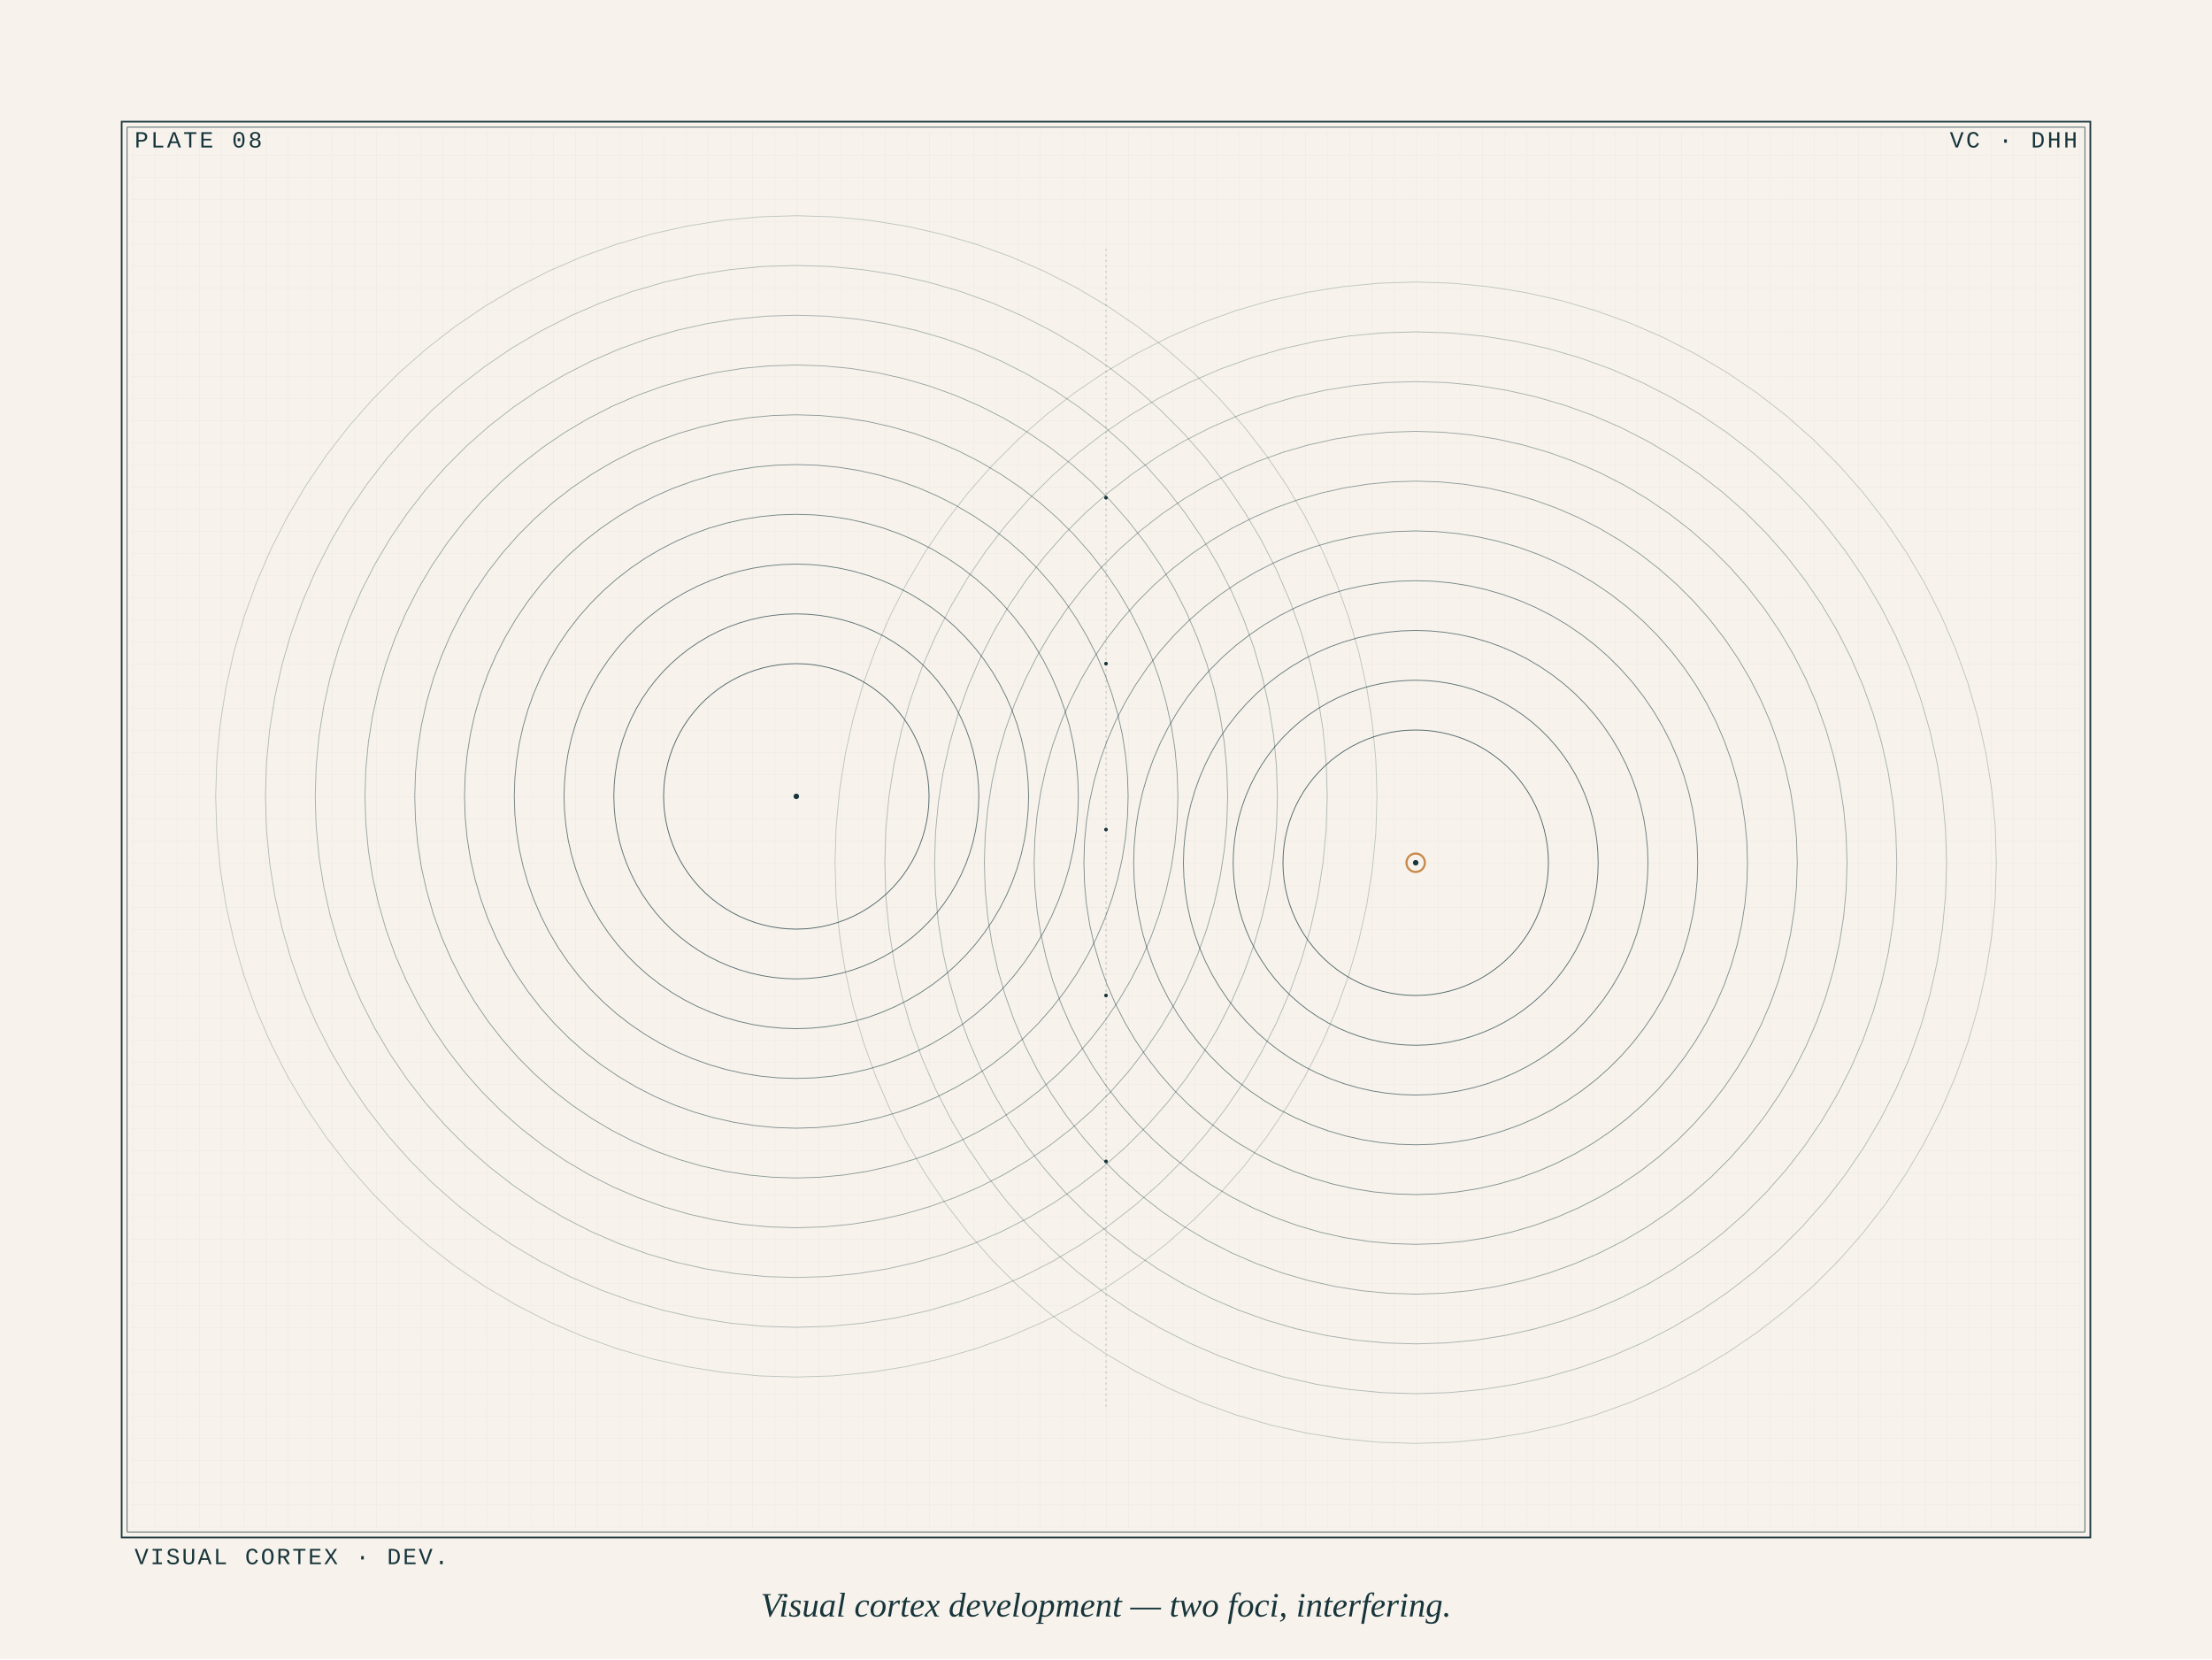
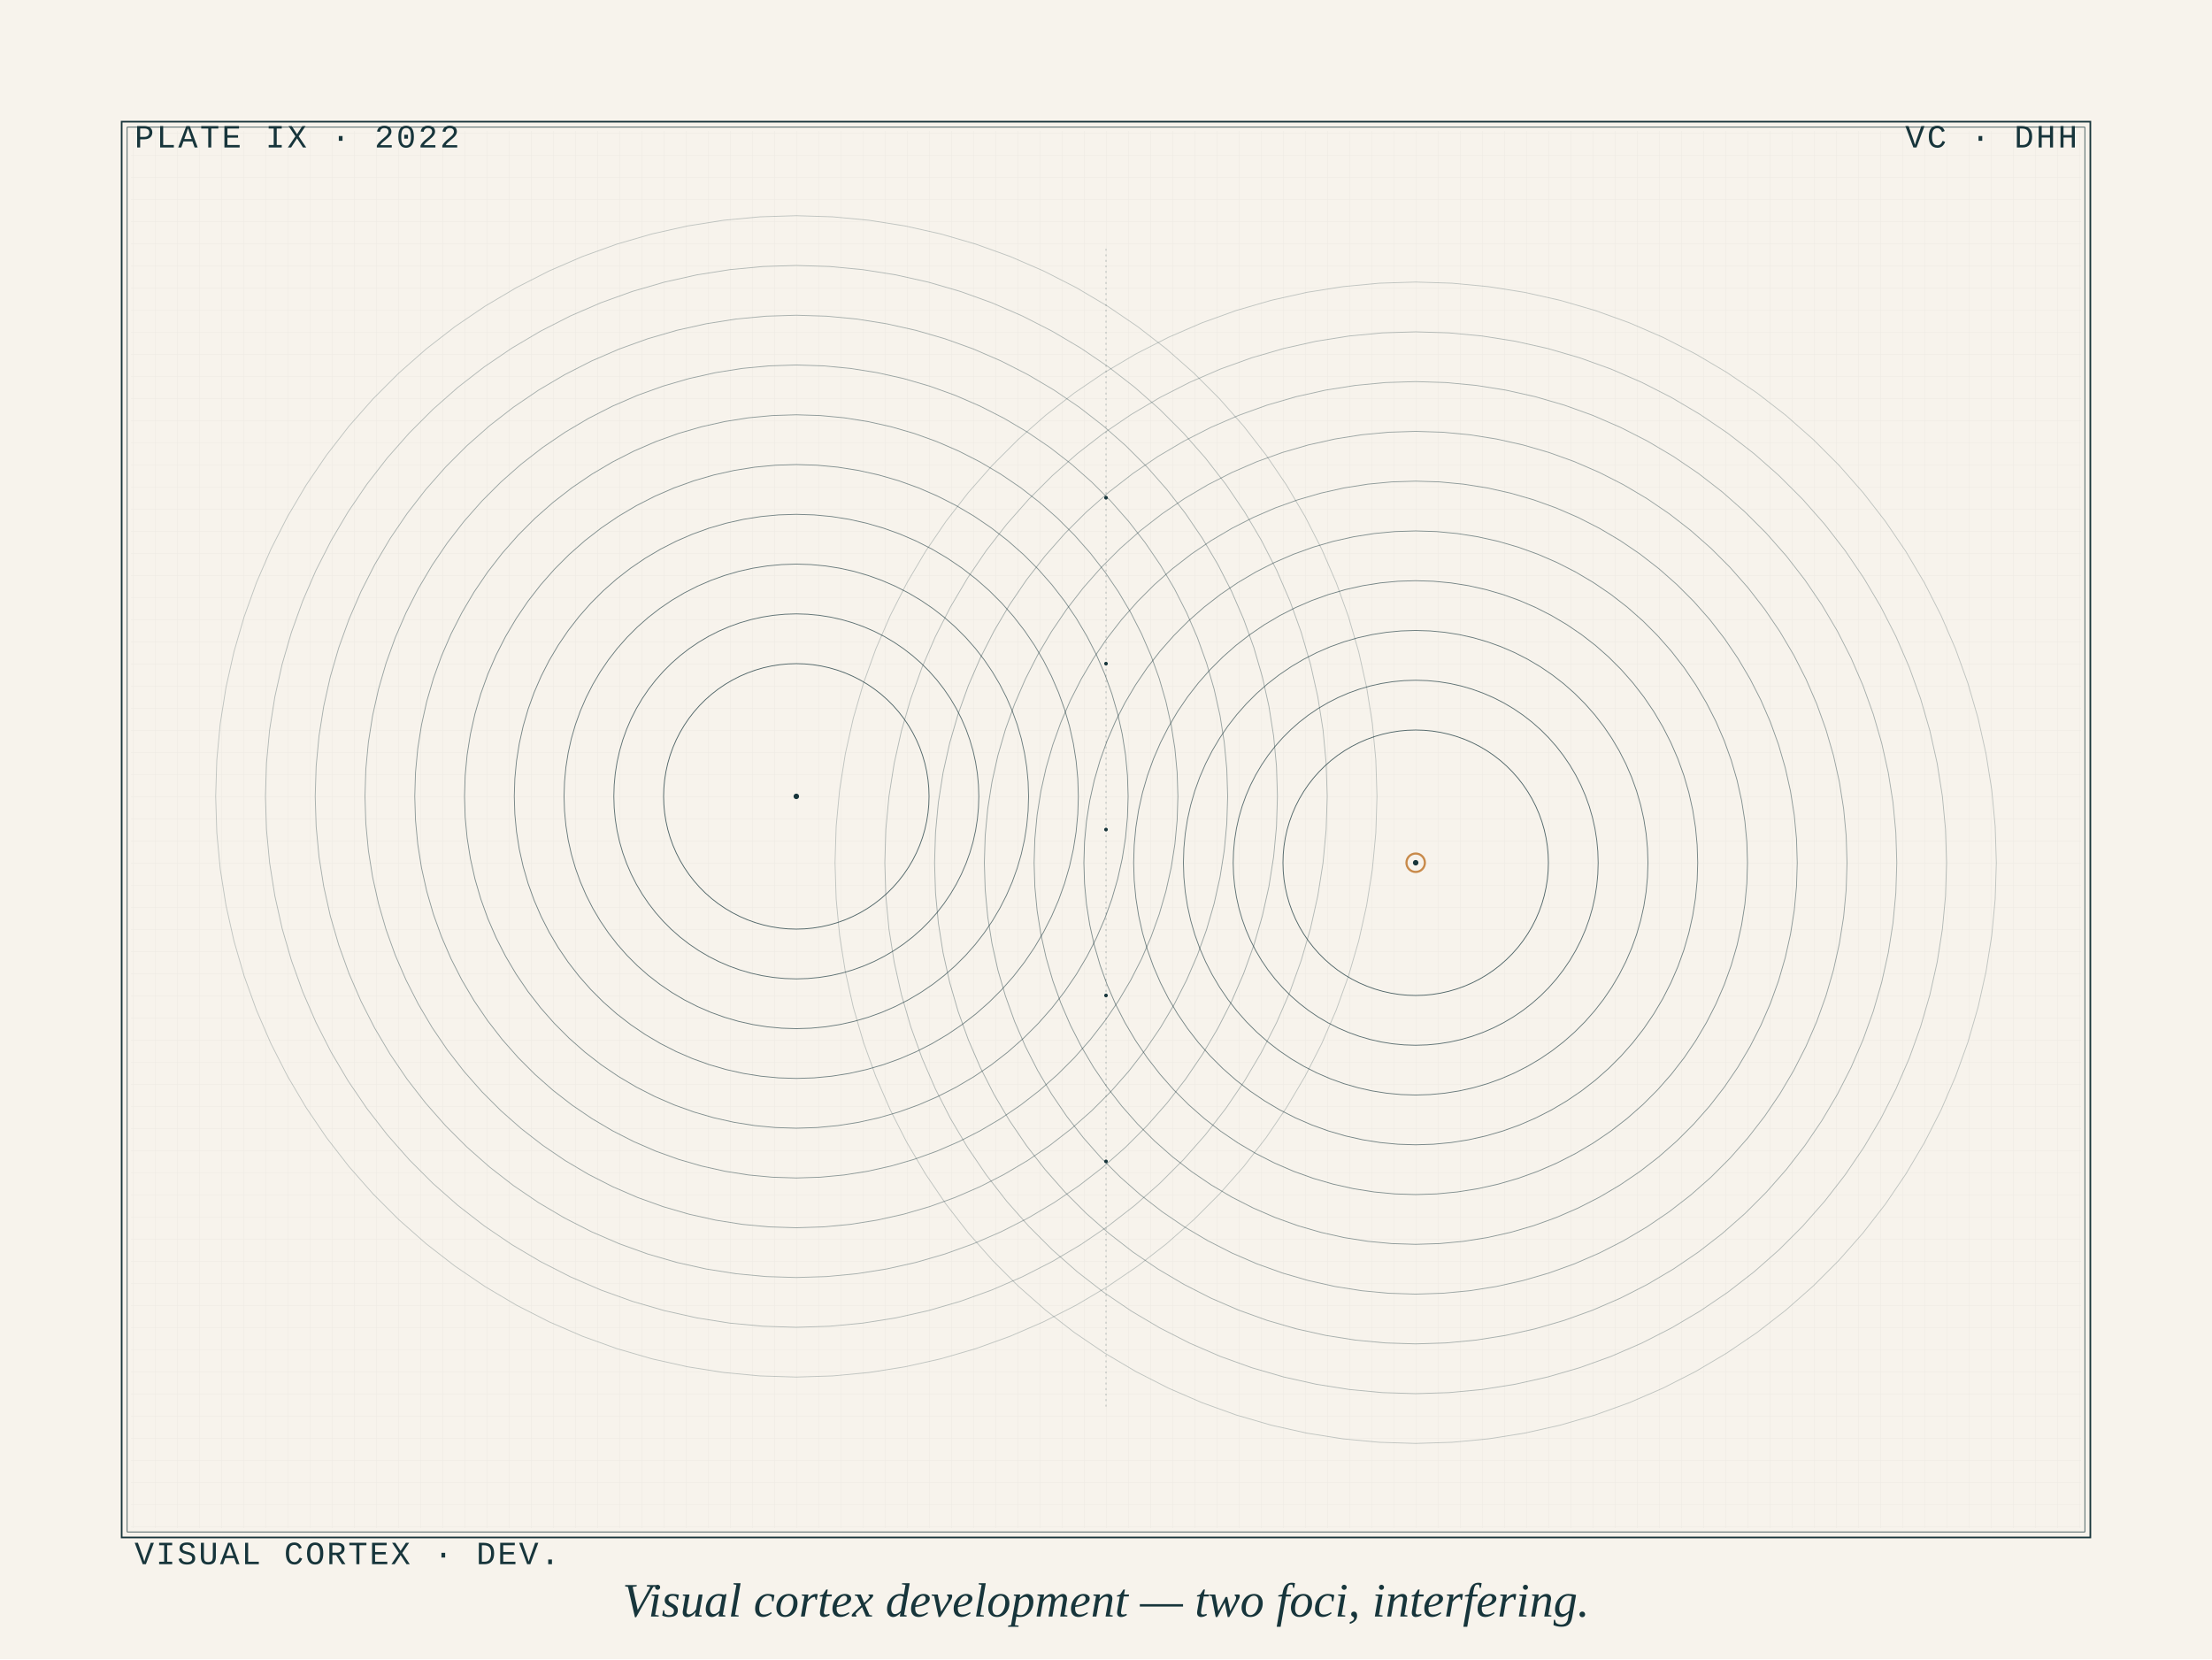
<svg xmlns="http://www.w3.org/2000/svg" viewBox="0 0 2400 1800" preserveAspectRatio="xMidYMid meet" style="background:#f7f3ec">
  <defs>
    <pattern id="ap-grid-p8" width="24" height="24" patternUnits="userSpaceOnUse">
      <path d="M24 0H0v24" fill="none" stroke="#17353b" stroke-width="0.63" opacity="0.07" />
    </pattern>
    <clipPath id="ap-clip-p8">
      <rect x="142" y="142" width="2116" height="1516" />
    </clipPath>
  </defs>
  <rect x="0" y="0" width="2400" height="1800" fill="#f7f3ec" />
  <rect x="132" y="132" width="2136" height="1536" fill="none" stroke="#17353b" stroke-width="1.8" />
  <rect x="138" y="138" width="2124" height="1524" fill="none" stroke="#17353b" stroke-width="0.72" />
  <rect x="142" y="142" width="2116" height="1516" fill="url(#ap-grid-p8)" />
  <g clip-path="url(#ap-clip-p8)">
    <polygon points="1008,864 1007.716,873.042 1006.865,882.048 1005.449,890.983 1003.476,899.811 1000.952,908.498 997.888,917.01 994.295,925.312 990.188,933.373 985.583,941.159 980.498,948.641 974.954,955.789 968.971,962.575 962.575,968.971 955.789,974.954 948.641,980.498 941.159,985.583 933.373,990.188 925.312,994.295 917.01,997.888 908.498,1000.952 899.811,1003.476 890.983,1005.449 882.048,1006.865 873.042,1007.716 864,1008 854.958,1007.716 845.952,1006.865 837.017,1005.449 828.189,1003.476 819.502,1000.952 810.99,997.888 802.688,994.295 794.627,990.188 786.841,985.583 779.359,980.498 772.211,974.954 765.425,968.971 759.029,962.575 753.046,955.789 747.502,948.641 742.417,941.159 737.812,933.373 733.705,925.312 730.112,917.01 727.048,908.498 724.524,899.811 722.551,890.983 721.135,882.048 720.284,873.042 720,864 720.284,854.958 721.135,845.952 722.551,837.017 724.524,828.189 727.048,819.502 730.112,810.99 733.705,802.688 737.812,794.627 742.417,786.841 747.502,779.359 753.046,772.211 759.029,765.425 765.425,759.029 772.211,753.046 779.359,747.502 786.841,742.417 794.627,737.812 802.688,733.705 810.99,730.112 819.502,727.048 828.189,724.524 837.017,722.551 845.952,721.135 854.958,720.284 864,720 873.042,720.284 882.048,721.135 890.983,722.551 899.811,724.524 908.498,727.048 917.01,730.112 925.312,733.705 933.373,737.812 941.159,742.417 948.641,747.502 955.789,753.046 962.575,759.029 968.971,765.425 974.954,772.211 980.498,779.359 985.583,786.841 990.188,794.627 994.295,802.688 997.888,810.99 1000.952,819.502 1003.476,828.189 1005.449,837.017 1006.865,845.952 1007.716,854.958" fill="none" stroke="#17353b" stroke-width="0.9" opacity="0.745" />
    <polygon points="1062,864 1061.609,876.433 1060.439,888.816 1058.493,901.102 1055.779,913.241 1052.309,925.185 1048.096,936.889 1043.156,948.304 1037.509,959.387 1031.177,970.094 1024.185,980.381 1016.562,990.21 1008.336,999.54 999.54,1008.336 990.21,1016.562 980.381,1024.185 970.094,1031.177 959.387,1037.509 948.304,1043.156 936.889,1048.096 925.185,1052.309 913.241,1055.779 901.102,1058.493 888.816,1060.439 876.433,1061.609 864,1062 851.567,1061.609 839.184,1060.439 826.898,1058.493 814.759,1055.779 802.815,1052.309 791.111,1048.096 779.696,1043.156 768.613,1037.509 757.906,1031.177 747.619,1024.185 737.79,1016.562 728.46,1008.336 719.664,999.54 711.438,990.21 703.815,980.381 696.823,970.094 690.491,959.387 684.844,948.304 679.904,936.889 675.691,925.185 672.221,913.241 669.507,901.102 667.561,888.816 666.391,876.433 666,864 666.391,851.567 667.561,839.184 669.507,826.898 672.221,814.759 675.691,802.815 679.904,791.111 684.844,779.696 690.491,768.613 696.823,757.906 703.815,747.619 711.438,737.79 719.664,728.46 728.46,719.664 737.79,711.438 747.619,703.815 757.906,696.823 768.613,690.491 779.696,684.844 791.111,679.904 802.815,675.691 814.759,672.221 826.898,669.507 839.184,667.561 851.567,666.391 864,666 876.433,666.391 888.816,667.561 901.102,669.507 913.241,672.221 925.185,675.691 936.889,679.904 948.304,684.844 959.387,690.491 970.094,696.823 980.381,703.815 990.21,711.438 999.54,719.664 1008.336,728.46 1016.562,737.79 1024.185,747.619 1031.177,757.906 1037.509,768.613 1043.156,779.696 1048.096,791.111 1052.309,802.815 1055.779,814.759 1058.493,826.898 1060.439,839.184 1061.609,851.567" fill="none" stroke="#17353b" stroke-width="0.9" opacity="0.69" />
    <polygon points="1116,864 1115.503,879.823 1114.013,895.584 1111.536,911.22 1108.083,926.67 1103.666,941.872 1098.304,956.767 1092.016,971.296 1084.829,985.402 1076.771,999.028 1067.872,1012.122 1058.169,1024.631 1047.7,1036.506 1036.506,1047.7 1024.631,1058.169 1012.122,1067.872 999.028,1076.771 985.402,1084.829 971.296,1092.016 956.767,1098.304 941.872,1103.666 926.67,1108.083 911.22,1111.536 895.584,1114.013 879.823,1115.503 864,1116 848.177,1115.503 832.416,1114.013 816.78,1111.536 801.33,1108.083 786.128,1103.666 771.233,1098.304 756.704,1092.016 742.598,1084.829 728.972,1076.771 715.878,1067.872 703.369,1058.169 691.494,1047.7 680.3,1036.506 669.831,1024.631 660.128,1012.122 651.229,999.028 643.171,985.402 635.984,971.296 629.696,956.767 624.334,941.872 619.917,926.67 616.464,911.22 613.987,895.584 612.497,879.823 612,864 612.497,848.177 613.987,832.416 616.464,816.78 619.917,801.33 624.334,786.128 629.696,771.233 635.984,756.704 643.171,742.598 651.229,728.972 660.128,715.878 669.831,703.369 680.3,691.494 691.494,680.3 703.369,669.831 715.878,660.128 728.972,651.229 742.598,643.171 756.704,635.984 771.233,629.696 786.128,624.334 801.33,619.917 816.78,616.464 832.416,613.987 848.177,612.497 864,612 879.823,612.497 895.584,613.987 911.22,616.464 926.67,619.917 941.872,624.334 956.767,629.696 971.296,635.984 985.402,643.171 999.028,651.229 1012.122,660.128 1024.631,669.831 1036.506,680.3 1047.7,691.494 1058.169,703.369 1067.872,715.878 1076.771,728.972 1084.829,742.598 1092.016,756.704 1098.304,771.233 1103.666,786.128 1108.083,801.33 1111.536,816.78 1114.013,832.416 1115.503,848.177" fill="none" stroke="#17353b" stroke-width="0.9" opacity="0.635" />
    <polygon points="1170,864 1169.396,883.214 1167.587,902.352 1164.58,921.339 1160.386,940.099 1155.023,958.559 1148.512,976.646 1140.877,994.288 1132.15,1011.417 1122.364,1027.963 1111.559,1043.862 1099.777,1059.052 1087.064,1073.471 1073.471,1087.064 1059.052,1099.777 1043.862,1111.559 1027.963,1122.364 1011.417,1132.15 994.288,1140.877 976.646,1148.512 958.559,1155.023 940.099,1160.386 921.339,1164.58 902.352,1167.587 883.214,1169.396 864,1170 844.786,1169.396 825.648,1167.587 806.661,1164.58 787.901,1160.386 769.441,1155.023 751.354,1148.512 733.712,1140.877 716.583,1132.15 700.037,1122.364 684.138,1111.559 668.948,1099.777 654.529,1087.064 640.936,1073.471 628.223,1059.052 616.441,1043.862 605.636,1027.963 595.85,1011.417 587.123,994.288 579.488,976.646 572.977,958.559 567.614,940.099 563.42,921.339 560.413,902.352 558.604,883.214 558,864 558.604,844.786 560.413,825.648 563.42,806.661 567.614,787.901 572.977,769.441 579.488,751.354 587.123,733.712 595.85,716.583 605.636,700.037 616.441,684.138 628.223,668.948 640.936,654.529 654.529,640.936 668.948,628.223 684.138,616.441 700.037,605.636 716.583,595.85 733.712,587.123 751.354,579.488 769.441,572.977 787.901,567.614 806.661,563.42 825.648,560.413 844.786,558.604 864,558 883.214,558.604 902.352,560.413 921.339,563.42 940.099,567.614 958.559,572.977 976.646,579.488 994.288,587.123 1011.417,595.85 1027.963,605.636 1043.862,616.441 1059.052,628.223 1073.471,640.936 1087.064,654.529 1099.777,668.948 1111.559,684.138 1122.364,700.037 1132.15,716.583 1140.877,733.712 1148.512,751.354 1155.023,769.441 1160.386,787.901 1164.58,806.661 1167.587,825.648 1169.396,844.786" fill="none" stroke="#17353b" stroke-width="0.9" opacity="0.58" />
    <polygon points="1224,864 1223.29,886.605 1221.161,909.12 1217.623,931.457 1212.69,953.528 1206.38,975.246 1198.72,996.525 1189.738,1017.281 1179.47,1037.431 1167.958,1056.898 1155.246,1075.603 1141.385,1093.473 1126.429,1110.437 1110.437,1126.429 1093.473,1141.385 1075.603,1155.246 1056.898,1167.958 1037.431,1179.47 1017.281,1189.738 996.525,1198.72 975.246,1206.38 953.528,1212.69 931.457,1217.623 909.12,1221.161 886.605,1223.29 864,1224 841.395,1223.29 818.88,1221.161 796.543,1217.623 774.472,1212.69 752.754,1206.38 731.475,1198.72 710.719,1189.738 690.569,1179.47 671.102,1167.958 652.397,1155.246 634.527,1141.385 617.563,1126.429 601.571,1110.437 586.615,1093.473 572.754,1075.603 560.042,1056.898 548.53,1037.431 538.262,1017.281 529.28,996.525 521.62,975.246 515.31,953.528 510.377,931.457 506.839,909.12 504.71,886.605 504,864 504.71,841.395 506.839,818.88 510.377,796.543 515.31,774.472 521.62,752.754 529.28,731.475 538.262,710.719 548.53,690.569 560.042,671.102 572.754,652.397 586.615,634.527 601.571,617.563 617.563,601.571 634.527,586.615 652.397,572.754 671.102,560.042 690.569,548.53 710.719,538.262 731.475,529.28 752.754,521.62 774.472,515.31 796.543,510.377 818.88,506.839 841.395,504.71 864,504 886.605,504.71 909.12,506.839 931.457,510.377 953.528,515.31 975.246,521.62 996.525,529.28 1017.281,538.262 1037.431,548.53 1056.898,560.042 1075.603,572.754 1093.473,586.615 1110.437,601.571 1126.429,617.563 1141.385,634.527 1155.246,652.397 1167.958,671.102 1179.47,690.569 1189.738,710.719 1198.72,731.475 1206.38,752.754 1212.69,774.472 1217.623,796.543 1221.161,818.88 1223.29,841.395" fill="none" stroke="#17353b" stroke-width="0.9" opacity="0.525" />
    <polygon points="1278,864 1277.183,889.995 1274.735,915.888 1270.667,941.576 1264.993,966.958 1257.737,991.933 1248.927,1016.404 1238.598,1040.273 1226.791,1063.446 1213.552,1085.832 1198.933,1107.343 1182.992,1127.894 1165.793,1147.403 1147.403,1165.793 1127.894,1182.992 1107.343,1198.933 1085.832,1213.552 1063.446,1226.791 1040.273,1238.598 1016.404,1248.927 991.933,1257.737 966.958,1264.993 941.576,1270.667 915.888,1274.735 889.995,1277.183 864,1278 838.005,1277.183 812.112,1274.735 786.424,1270.667 761.042,1264.993 736.067,1257.737 711.596,1248.927 687.727,1238.598 664.554,1226.791 642.168,1213.552 620.657,1198.933 600.106,1182.992 580.597,1165.793 562.207,1147.403 545.008,1127.894 529.067,1107.343 514.448,1085.832 501.209,1063.446 489.402,1040.273 479.073,1016.404 470.263,991.933 463.007,966.958 457.333,941.576 453.265,915.888 450.817,889.995 450,864 450.817,838.005 453.265,812.112 457.333,786.424 463.007,761.042 470.263,736.067 479.073,711.596 489.402,687.727 501.209,664.554 514.448,642.168 529.067,620.657 545.008,600.106 562.207,580.597 580.597,562.207 600.106,545.008 620.657,529.067 642.168,514.448 664.554,501.209 687.727,489.402 711.596,479.073 736.067,470.263 761.042,463.007 786.424,457.333 812.112,453.265 838.005,450.817 864,450 889.995,450.817 915.888,453.265 941.576,457.333 966.958,463.007 991.933,470.263 1016.404,479.073 1040.273,489.402 1063.446,501.209 1085.832,514.448 1107.343,529.067 1127.894,545.008 1147.403,562.207 1165.793,580.597 1182.992,600.106 1198.933,620.657 1213.552,642.168 1226.791,664.554 1238.598,687.727 1248.927,711.596 1257.737,736.067 1264.993,761.042 1270.667,786.424 1274.735,812.112 1277.183,838.005" fill="none" stroke="#17353b" stroke-width="0.9" opacity="0.47" />
    <polygon points="1332,864 1331.077,893.386 1328.31,922.656 1323.71,951.694 1317.297,980.387 1309.094,1008.62 1299.135,1036.282 1287.459,1063.265 1274.112,1089.461 1259.145,1114.767 1242.62,1139.083 1224.6,1162.314 1205.157,1184.368 1184.368,1205.157 1162.314,1224.6 1139.083,1242.62 1114.767,1259.145 1089.461,1274.112 1063.265,1287.459 1036.282,1299.135 1008.62,1309.094 980.387,1317.297 951.694,1323.71 922.656,1328.31 893.386,1331.077 864,1332 834.614,1331.077 805.344,1328.31 776.306,1323.71 747.613,1317.297 719.38,1309.094 691.718,1299.135 664.735,1287.459 638.539,1274.112 613.233,1259.145 588.917,1242.62 565.686,1224.6 543.632,1205.157 522.843,1184.368 503.4,1162.314 485.38,1139.083 468.855,1114.767 453.888,1089.461 440.541,1063.265 428.865,1036.282 418.906,1008.62 410.703,980.387 404.29,951.694 399.69,922.656 396.923,893.386 396,864 396.923,834.614 399.69,805.344 404.29,776.306 410.703,747.613 418.906,719.38 428.865,691.718 440.541,664.735 453.888,638.539 468.855,613.233 485.38,588.917 503.4,565.686 522.843,543.632 543.632,522.843 565.686,503.4 588.917,485.38 613.233,468.855 638.539,453.888 664.735,440.541 691.718,428.865 719.38,418.906 747.613,410.703 776.306,404.29 805.344,399.69 834.614,396.923 864,396 893.386,396.923 922.656,399.69 951.694,404.29 980.387,410.703 1008.62,418.906 1036.282,428.865 1063.265,440.541 1089.461,453.888 1114.767,468.855 1139.083,485.38 1162.314,503.4 1184.368,522.843 1205.157,543.632 1224.6,565.686 1242.62,588.917 1259.145,613.233 1274.112,638.539 1287.459,664.735 1299.135,691.718 1309.094,719.38 1317.297,747.613 1323.71,776.306 1328.31,805.344 1331.077,834.614" fill="none" stroke="#17353b" stroke-width="0.9" opacity="0.415" />
    <polygon points="1386,864 1384.97,896.777 1381.884,929.424 1376.754,961.813 1369.6,993.816 1360.452,1025.307 1349.343,1056.161 1336.32,1086.257 1321.432,1115.475 1304.739,1143.702 1286.307,1170.824 1266.208,1196.735 1244.522,1221.334 1221.334,1244.522 1196.735,1266.208 1170.824,1286.307 1143.702,1304.739 1115.475,1321.432 1086.257,1336.32 1056.161,1349.343 1025.307,1360.452 993.816,1369.6 961.813,1376.754 929.424,1381.884 896.777,1384.97 864,1386 831.223,1384.97 798.576,1381.884 766.187,1376.754 734.184,1369.6 702.693,1360.452 671.839,1349.343 641.743,1336.32 612.525,1321.432 584.298,1304.739 557.176,1286.307 531.265,1266.208 506.666,1244.522 483.478,1221.334 461.792,1196.735 441.693,1170.824 423.261,1143.702 406.568,1115.475 391.68,1086.257 378.657,1056.161 367.548,1025.307 358.4,993.816 351.246,961.813 346.116,929.424 343.03,896.777 342,864 343.03,831.223 346.116,798.576 351.246,766.187 358.4,734.184 367.548,702.693 378.657,671.839 391.68,641.743 406.568,612.525 423.261,584.298 441.693,557.176 461.792,531.265 483.478,506.666 506.666,483.478 531.265,461.792 557.176,441.693 584.298,423.261 612.525,406.568 641.743,391.68 671.839,378.657 702.693,367.548 734.184,358.4 766.187,351.246 798.576,346.116 831.223,343.03 864,342 896.777,343.03 929.424,346.116 961.813,351.246 993.816,358.4 1025.307,367.548 1056.161,378.657 1086.257,391.68 1115.475,406.568 1143.702,423.261 1170.824,441.693 1196.735,461.792 1221.334,483.478 1244.522,506.666 1266.208,531.265 1286.307,557.176 1304.739,584.298 1321.432,612.525 1336.32,641.743 1349.343,671.839 1360.452,702.693 1369.6,734.184 1376.754,766.187 1381.884,798.576 1384.97,831.223" fill="none" stroke="#17353b" stroke-width="0.9" opacity="0.36" />
    <polygon points="1440,864 1438.863,900.167 1435.458,936.192 1429.797,971.932 1421.904,1007.245 1411.809,1041.994 1399.551,1076.04 1385.18,1109.249 1368.753,1141.49 1350.333,1172.636 1329.994,1202.564 1307.816,1231.156 1283.886,1258.299 1258.299,1283.886 1231.156,1307.816 1202.564,1329.994 1172.636,1350.333 1141.49,1368.753 1109.249,1385.18 1076.04,1399.551 1041.994,1411.809 1007.245,1421.904 971.932,1429.797 936.192,1435.458 900.167,1438.863 864,1440 827.833,1438.863 791.808,1435.458 756.068,1429.797 720.755,1421.904 686.006,1411.809 651.96,1399.551 618.751,1385.18 586.51,1368.753 555.364,1350.333 525.436,1329.994 496.844,1307.816 469.701,1283.886 444.114,1258.299 420.184,1231.156 398.006,1202.564 377.667,1172.636 359.247,1141.49 342.82,1109.249 328.449,1076.04 316.191,1041.994 306.096,1007.245 298.203,971.932 292.542,936.192 289.137,900.167 288,864 289.137,827.833 292.542,791.808 298.203,756.068 306.096,720.755 316.191,686.006 328.449,651.96 342.82,618.751 359.247,586.51 377.667,555.364 398.006,525.436 420.184,496.844 444.114,469.701 469.701,444.114 496.844,420.184 525.436,398.006 555.364,377.667 586.51,359.247 618.751,342.82 651.96,328.449 686.006,316.191 720.755,306.096 756.068,298.203 791.808,292.542 827.833,289.137 864,288 900.167,289.137 936.192,292.542 971.932,298.203 1007.245,306.096 1041.994,316.191 1076.04,328.449 1109.249,342.82 1141.49,359.247 1172.636,377.667 1202.564,398.006 1231.156,420.184 1258.299,444.114 1283.886,469.701 1307.816,496.844 1329.994,525.436 1350.333,555.364 1368.753,586.51 1385.18,618.751 1399.551,651.96 1411.809,686.006 1421.904,720.755 1429.797,756.068 1435.458,791.808 1438.863,827.833" fill="none" stroke="#17353b" stroke-width="0.9" opacity="0.305" />
    <polygon points="1494,864 1492.757,903.558 1489.032,942.96 1482.841,982.05 1474.207,1020.675 1463.166,1058.681 1449.759,1095.918 1434.041,1132.241 1416.073,1167.505 1395.927,1201.571 1373.681,1234.305 1349.423,1265.577 1323.25,1295.265 1295.265,1323.25 1265.577,1349.423 1234.305,1373.681 1201.571,1395.927 1167.505,1416.073 1132.241,1434.041 1095.918,1449.759 1058.681,1463.166 1020.675,1474.207 982.05,1482.841 942.96,1489.032 903.558,1492.757 864,1494 824.442,1492.757 785.04,1489.032 745.95,1482.841 707.325,1474.207 669.319,1463.166 632.082,1449.759 595.759,1434.041 560.495,1416.073 526.429,1395.927 493.695,1373.681 462.423,1349.423 432.735,1323.25 404.75,1295.265 378.577,1265.577 354.319,1234.305 332.073,1201.571 311.927,1167.505 293.959,1132.241 278.241,1095.918 264.834,1058.681 253.793,1020.675 245.159,982.05 238.968,942.96 235.243,903.558 234,864 235.243,824.442 238.968,785.04 245.159,745.95 253.793,707.325 264.834,669.319 278.241,632.082 293.959,595.759 311.927,560.495 332.073,526.429 354.319,493.695 378.577,462.423 404.75,432.735 432.735,404.75 462.423,378.577 493.695,354.319 526.429,332.073 560.495,311.927 595.759,293.959 632.082,278.241 669.319,264.834 707.325,253.793 745.95,245.159 785.04,238.968 824.442,235.243 864,234 903.558,235.243 942.96,238.968 982.05,245.159 1020.675,253.793 1058.681,264.834 1095.918,278.241 1132.241,293.959 1167.505,311.927 1201.571,332.073 1234.305,354.319 1265.577,378.577 1295.265,404.75 1323.25,432.735 1349.423,462.423 1373.681,493.695 1395.927,526.429 1416.073,560.495 1434.041,595.759 1449.759,632.082 1463.166,669.319 1474.207,707.325 1482.841,745.95 1489.032,785.04 1492.757,824.442" fill="none" stroke="#17353b" stroke-width="0.9" opacity="0.25" />
    <polygon points="1680,936 1679.716,945.042 1678.865,954.048 1677.449,962.983 1675.476,971.811 1672.952,980.498 1669.888,989.01 1666.295,997.312 1662.188,1005.373 1657.583,1013.159 1652.498,1020.641 1646.954,1027.789 1640.971,1034.575 1634.575,1040.971 1627.789,1046.954 1620.641,1052.498 1613.159,1057.583 1605.373,1062.188 1597.312,1066.295 1589.01,1069.888 1580.498,1072.952 1571.811,1075.476 1562.983,1077.449 1554.048,1078.865 1545.042,1079.716 1536,1080 1526.958,1079.716 1517.952,1078.865 1509.017,1077.449 1500.189,1075.476 1491.502,1072.952 1482.99,1069.888 1474.688,1066.295 1466.627,1062.188 1458.841,1057.583 1451.359,1052.498 1444.211,1046.954 1437.425,1040.971 1431.029,1034.575 1425.046,1027.789 1419.502,1020.641 1414.417,1013.159 1409.812,1005.373 1405.705,997.312 1402.112,989.01 1399.048,980.498 1396.524,971.811 1394.551,962.983 1393.135,954.048 1392.284,945.042 1392,936 1392.284,926.958 1393.135,917.952 1394.551,909.017 1396.524,900.189 1399.048,891.502 1402.112,882.99 1405.705,874.688 1409.812,866.627 1414.417,858.841 1419.502,851.359 1425.046,844.211 1431.029,837.425 1437.425,831.029 1444.211,825.046 1451.359,819.502 1458.841,814.417 1466.627,809.812 1474.688,805.705 1482.99,802.112 1491.502,799.048 1500.189,796.524 1509.017,794.551 1517.952,793.135 1526.958,792.284 1536,792 1545.042,792.284 1554.048,793.135 1562.983,794.551 1571.811,796.524 1580.498,799.048 1589.01,802.112 1597.312,805.705 1605.373,809.812 1613.159,814.417 1620.641,819.502 1627.789,825.046 1634.575,831.029 1640.971,837.425 1646.954,844.211 1652.498,851.359 1657.583,858.841 1662.188,866.627 1666.295,874.688 1669.888,882.99 1672.952,891.502 1675.476,900.189 1677.449,909.017 1678.865,917.952 1679.716,926.958" fill="none" stroke="#17353b" stroke-width="0.9" opacity="0.745" />
    <polygon points="1734,936 1733.609,948.433 1732.439,960.816 1730.493,973.102 1727.779,985.241 1724.309,997.185 1720.096,1008.889 1715.156,1020.304 1709.509,1031.387 1703.177,1042.094 1696.185,1052.381 1688.562,1062.21 1680.336,1071.54 1671.54,1080.336 1662.21,1088.562 1652.381,1096.185 1642.094,1103.177 1631.387,1109.509 1620.304,1115.156 1608.889,1120.096 1597.185,1124.309 1585.241,1127.779 1573.102,1130.493 1560.816,1132.439 1548.433,1133.609 1536,1134 1523.567,1133.609 1511.184,1132.439 1498.898,1130.493 1486.759,1127.779 1474.815,1124.309 1463.111,1120.096 1451.696,1115.156 1440.613,1109.509 1429.906,1103.177 1419.619,1096.185 1409.79,1088.562 1400.46,1080.336 1391.664,1071.54 1383.438,1062.21 1375.815,1052.381 1368.823,1042.094 1362.491,1031.387 1356.844,1020.304 1351.904,1008.889 1347.691,997.185 1344.221,985.241 1341.507,973.102 1339.561,960.816 1338.391,948.433 1338,936 1338.391,923.567 1339.561,911.184 1341.507,898.898 1344.221,886.759 1347.691,874.815 1351.904,863.111 1356.844,851.696 1362.491,840.613 1368.823,829.906 1375.815,819.619 1383.438,809.79 1391.664,800.46 1400.46,791.664 1409.79,783.438 1419.619,775.815 1429.906,768.823 1440.613,762.491 1451.696,756.844 1463.111,751.904 1474.815,747.691 1486.759,744.221 1498.898,741.507 1511.184,739.561 1523.567,738.391 1536,738 1548.433,738.391 1560.816,739.561 1573.102,741.507 1585.241,744.221 1597.185,747.691 1608.889,751.904 1620.304,756.844 1631.387,762.491 1642.094,768.823 1652.381,775.815 1662.21,783.438 1671.54,791.664 1680.336,800.46 1688.562,809.79 1696.185,819.619 1703.177,829.906 1709.509,840.613 1715.156,851.696 1720.096,863.111 1724.309,874.815 1727.779,886.759 1730.493,898.898 1732.439,911.184 1733.609,923.567" fill="none" stroke="#17353b" stroke-width="0.9" opacity="0.69" />
    <polygon points="1788,936 1787.503,951.823 1786.013,967.584 1783.536,983.22 1780.083,998.67 1775.666,1013.872 1770.304,1028.767 1764.016,1043.296 1756.829,1057.402 1748.771,1071.028 1739.872,1084.122 1730.169,1096.631 1719.7,1108.506 1708.506,1119.7 1696.631,1130.169 1684.122,1139.872 1671.028,1148.771 1657.402,1156.829 1643.296,1164.016 1628.767,1170.304 1613.872,1175.666 1598.67,1180.083 1583.22,1183.536 1567.584,1186.013 1551.823,1187.503 1536,1188 1520.177,1187.503 1504.416,1186.013 1488.78,1183.536 1473.33,1180.083 1458.128,1175.666 1443.233,1170.304 1428.704,1164.016 1414.598,1156.829 1400.972,1148.771 1387.878,1139.872 1375.369,1130.169 1363.494,1119.7 1352.3,1108.506 1341.831,1096.631 1332.128,1084.122 1323.229,1071.028 1315.171,1057.402 1307.984,1043.296 1301.696,1028.767 1296.334,1013.872 1291.917,998.67 1288.464,983.22 1285.987,967.584 1284.497,951.823 1284,936 1284.497,920.177 1285.987,904.416 1288.464,888.78 1291.917,873.33 1296.334,858.128 1301.696,843.233 1307.984,828.704 1315.171,814.598 1323.229,800.972 1332.128,787.878 1341.831,775.369 1352.3,763.494 1363.494,752.3 1375.369,741.831 1387.878,732.128 1400.972,723.229 1414.598,715.171 1428.704,707.984 1443.233,701.696 1458.128,696.334 1473.33,691.917 1488.78,688.464 1504.416,685.987 1520.177,684.497 1536,684 1551.823,684.497 1567.584,685.987 1583.22,688.464 1598.67,691.917 1613.872,696.334 1628.767,701.696 1643.296,707.984 1657.402,715.171 1671.028,723.229 1684.122,732.128 1696.631,741.831 1708.506,752.3 1719.7,763.494 1730.169,775.369 1739.872,787.878 1748.771,800.972 1756.829,814.598 1764.016,828.704 1770.304,843.233 1775.666,858.128 1780.083,873.33 1783.536,888.78 1786.013,904.416 1787.503,920.177" fill="none" stroke="#17353b" stroke-width="0.9" opacity="0.635" />
    <polygon points="1842,936 1841.396,955.214 1839.587,974.352 1836.58,993.339 1832.386,1012.099 1827.023,1030.559 1820.512,1048.646 1812.877,1066.288 1804.15,1083.417 1794.364,1099.963 1783.559,1115.862 1771.777,1131.052 1759.064,1145.471 1745.471,1159.064 1731.052,1171.777 1715.862,1183.559 1699.963,1194.364 1683.417,1204.15 1666.288,1212.877 1648.646,1220.512 1630.559,1227.023 1612.099,1232.386 1593.339,1236.58 1574.352,1239.587 1555.214,1241.396 1536,1242 1516.786,1241.396 1497.648,1239.587 1478.661,1236.58 1459.901,1232.386 1441.441,1227.023 1423.354,1220.512 1405.712,1212.877 1388.583,1204.15 1372.037,1194.364 1356.138,1183.559 1340.948,1171.777 1326.529,1159.064 1312.936,1145.471 1300.223,1131.052 1288.441,1115.862 1277.636,1099.963 1267.85,1083.417 1259.123,1066.288 1251.488,1048.646 1244.977,1030.559 1239.614,1012.099 1235.42,993.339 1232.413,974.352 1230.604,955.214 1230,936 1230.604,916.786 1232.413,897.648 1235.42,878.661 1239.614,859.901 1244.977,841.441 1251.488,823.354 1259.123,805.712 1267.85,788.583 1277.636,772.037 1288.441,756.138 1300.223,740.948 1312.936,726.529 1326.529,712.936 1340.948,700.223 1356.138,688.441 1372.037,677.636 1388.583,667.85 1405.712,659.123 1423.354,651.488 1441.441,644.977 1459.901,639.614 1478.661,635.42 1497.648,632.413 1516.786,630.604 1536,630 1555.214,630.604 1574.352,632.413 1593.339,635.42 1612.099,639.614 1630.559,644.977 1648.646,651.488 1666.288,659.123 1683.417,667.85 1699.963,677.636 1715.862,688.441 1731.052,700.223 1745.471,712.936 1759.064,726.529 1771.777,740.948 1783.559,756.138 1794.364,772.037 1804.15,788.583 1812.877,805.712 1820.512,823.354 1827.023,841.441 1832.386,859.901 1836.58,878.661 1839.587,897.648 1841.396,916.786" fill="none" stroke="#17353b" stroke-width="0.9" opacity="0.58" />
    <polygon points="1896,936 1895.29,958.605 1893.161,981.12 1889.623,1003.457 1884.69,1025.528 1878.38,1047.246 1870.72,1068.525 1861.738,1089.281 1851.47,1109.431 1839.958,1128.898 1827.246,1147.603 1813.385,1165.473 1798.429,1182.437 1782.437,1198.429 1765.473,1213.385 1747.603,1227.246 1728.898,1239.958 1709.431,1251.47 1689.281,1261.738 1668.525,1270.72 1647.246,1278.38 1625.528,1284.69 1603.457,1289.623 1581.12,1293.161 1558.605,1295.29 1536,1296 1513.395,1295.29 1490.88,1293.161 1468.543,1289.623 1446.472,1284.69 1424.754,1278.38 1403.475,1270.72 1382.719,1261.738 1362.569,1251.47 1343.102,1239.958 1324.397,1227.246 1306.527,1213.385 1289.563,1198.429 1273.571,1182.437 1258.615,1165.473 1244.754,1147.603 1232.042,1128.898 1220.53,1109.431 1210.262,1089.281 1201.28,1068.525 1193.62,1047.246 1187.31,1025.528 1182.377,1003.457 1178.839,981.12 1176.71,958.605 1176,936 1176.71,913.395 1178.839,890.88 1182.377,868.543 1187.31,846.472 1193.62,824.754 1201.28,803.475 1210.262,782.719 1220.53,762.569 1232.042,743.102 1244.754,724.397 1258.615,706.527 1273.571,689.563 1289.563,673.571 1306.527,658.615 1324.397,644.754 1343.102,632.042 1362.569,620.53 1382.719,610.262 1403.475,601.28 1424.754,593.62 1446.472,587.31 1468.543,582.377 1490.88,578.839 1513.395,576.71 1536,576 1558.605,576.71 1581.12,578.839 1603.457,582.377 1625.528,587.31 1647.246,593.62 1668.525,601.28 1689.281,610.262 1709.431,620.53 1728.898,632.042 1747.603,644.754 1765.473,658.615 1782.437,673.571 1798.429,689.563 1813.385,706.527 1827.246,724.397 1839.958,743.102 1851.47,762.569 1861.738,782.719 1870.72,803.475 1878.38,824.754 1884.69,846.472 1889.623,868.543 1893.161,890.88 1895.29,913.395" fill="none" stroke="#17353b" stroke-width="0.9" opacity="0.525" />
    <polygon points="1950,936 1949.183,961.995 1946.735,987.888 1942.667,1013.576 1936.993,1038.958 1929.737,1063.933 1920.927,1088.404 1910.598,1112.273 1898.791,1135.446 1885.552,1157.832 1870.933,1179.343 1854.992,1199.894 1837.793,1219.403 1819.403,1237.793 1799.894,1254.992 1779.343,1270.933 1757.832,1285.552 1735.446,1298.791 1712.273,1310.598 1688.404,1320.927 1663.933,1329.737 1638.958,1336.993 1613.576,1342.667 1587.888,1346.735 1561.995,1349.183 1536,1350 1510.005,1349.183 1484.112,1346.735 1458.424,1342.667 1433.042,1336.993 1408.067,1329.737 1383.596,1320.927 1359.727,1310.598 1336.554,1298.791 1314.168,1285.552 1292.657,1270.933 1272.106,1254.992 1252.597,1237.793 1234.207,1219.403 1217.008,1199.894 1201.067,1179.343 1186.448,1157.832 1173.209,1135.446 1161.402,1112.273 1151.073,1088.404 1142.263,1063.933 1135.007,1038.958 1129.333,1013.576 1125.265,987.888 1122.817,961.995 1122,936 1122.817,910.005 1125.265,884.112 1129.333,858.424 1135.007,833.042 1142.263,808.067 1151.073,783.596 1161.402,759.727 1173.209,736.554 1186.448,714.168 1201.067,692.657 1217.008,672.106 1234.207,652.597 1252.597,634.207 1272.106,617.008 1292.657,601.067 1314.168,586.448 1336.554,573.209 1359.727,561.402 1383.596,551.073 1408.067,542.263 1433.042,535.007 1458.424,529.333 1484.112,525.265 1510.005,522.817 1536,522 1561.995,522.817 1587.888,525.265 1613.576,529.333 1638.958,535.007 1663.933,542.263 1688.404,551.073 1712.273,561.402 1735.446,573.209 1757.832,586.448 1779.343,601.067 1799.894,617.008 1819.403,634.207 1837.793,652.597 1854.992,672.106 1870.933,692.657 1885.552,714.168 1898.791,736.554 1910.598,759.727 1920.927,783.596 1929.737,808.067 1936.993,833.042 1942.667,858.424 1946.735,884.112 1949.183,910.005" fill="none" stroke="#17353b" stroke-width="0.9" opacity="0.47" />
    <polygon points="2004,936 2003.077,965.386 2000.31,994.656 1995.71,1023.694 1989.297,1052.387 1981.094,1080.62 1971.135,1108.282 1959.459,1135.265 1946.112,1161.461 1931.145,1186.767 1914.62,1211.083 1896.6,1234.314 1877.157,1256.368 1856.368,1277.157 1834.314,1296.6 1811.083,1314.62 1786.767,1331.145 1761.461,1346.112 1735.265,1359.459 1708.282,1371.135 1680.62,1381.094 1652.387,1389.297 1623.694,1395.71 1594.656,1400.31 1565.386,1403.077 1536,1404 1506.614,1403.077 1477.344,1400.31 1448.306,1395.71 1419.613,1389.297 1391.38,1381.094 1363.718,1371.135 1336.735,1359.459 1310.539,1346.112 1285.233,1331.145 1260.917,1314.62 1237.686,1296.6 1215.632,1277.157 1194.843,1256.368 1175.4,1234.314 1157.38,1211.083 1140.855,1186.767 1125.888,1161.461 1112.541,1135.265 1100.865,1108.282 1090.906,1080.62 1082.703,1052.387 1076.29,1023.694 1071.69,994.656 1068.923,965.386 1068,936 1068.923,906.614 1071.69,877.344 1076.29,848.306 1082.703,819.613 1090.906,791.38 1100.865,763.718 1112.541,736.735 1125.888,710.539 1140.855,685.233 1157.38,660.917 1175.4,637.686 1194.843,615.632 1215.632,594.843 1237.686,575.4 1260.917,557.38 1285.233,540.855 1310.539,525.888 1336.735,512.541 1363.718,500.865 1391.38,490.906 1419.613,482.703 1448.306,476.29 1477.344,471.69 1506.614,468.923 1536,468 1565.386,468.923 1594.656,471.69 1623.694,476.29 1652.387,482.703 1680.62,490.906 1708.282,500.865 1735.265,512.541 1761.461,525.888 1786.767,540.855 1811.083,557.38 1834.314,575.4 1856.368,594.843 1877.157,615.632 1896.6,637.686 1914.62,660.917 1931.145,685.233 1946.112,710.539 1959.459,736.735 1971.135,763.718 1981.094,791.38 1989.297,819.613 1995.71,848.306 2000.31,877.344 2003.077,906.614" fill="none" stroke="#17353b" stroke-width="0.9" opacity="0.415" />
    <polygon points="2058,936 2056.97,968.777 2053.884,1001.424 2048.754,1033.813 2041.6,1065.816 2032.452,1097.307 2021.343,1128.161 2008.32,1158.257 1993.432,1187.475 1976.739,1215.702 1958.307,1242.824 1938.208,1268.735 1916.522,1293.334 1893.334,1316.522 1868.735,1338.208 1842.824,1358.307 1815.702,1376.739 1787.475,1393.432 1758.257,1408.32 1728.161,1421.343 1697.307,1432.452 1665.816,1441.6 1633.813,1448.754 1601.424,1453.884 1568.777,1456.97 1536,1458 1503.223,1456.97 1470.576,1453.884 1438.187,1448.754 1406.184,1441.6 1374.693,1432.452 1343.839,1421.343 1313.743,1408.32 1284.525,1393.432 1256.298,1376.739 1229.176,1358.307 1203.265,1338.208 1178.666,1316.522 1155.478,1293.334 1133.792,1268.735 1113.693,1242.824 1095.261,1215.702 1078.568,1187.475 1063.68,1158.257 1050.657,1128.161 1039.548,1097.307 1030.4,1065.816 1023.246,1033.813 1018.116,1001.424 1015.03,968.777 1014,936 1015.03,903.223 1018.116,870.576 1023.246,838.187 1030.4,806.184 1039.548,774.693 1050.657,743.839 1063.68,713.743 1078.568,684.525 1095.261,656.298 1113.693,629.176 1133.792,603.265 1155.478,578.666 1178.666,555.478 1203.265,533.792 1229.176,513.693 1256.298,495.261 1284.525,478.568 1313.743,463.68 1343.839,450.657 1374.693,439.548 1406.184,430.4 1438.187,423.246 1470.576,418.116 1503.223,415.03 1536,414 1568.777,415.03 1601.424,418.116 1633.813,423.246 1665.816,430.4 1697.307,439.548 1728.161,450.657 1758.257,463.68 1787.475,478.568 1815.702,495.261 1842.824,513.693 1868.735,533.792 1893.334,555.478 1916.522,578.666 1938.208,603.265 1958.307,629.176 1976.739,656.298 1993.432,684.525 2008.32,713.743 2021.343,743.839 2032.452,774.693 2041.6,806.184 2048.754,838.187 2053.884,870.576 2056.97,903.223" fill="none" stroke="#17353b" stroke-width="0.9" opacity="0.36" />
    <polygon points="2112,936 2110.863,972.167 2107.458,1008.192 2101.797,1043.932 2093.904,1079.245 2083.809,1113.994 2071.551,1148.04 2057.18,1181.249 2040.753,1213.49 2022.333,1244.636 2001.994,1274.564 1979.816,1303.156 1955.886,1330.299 1930.299,1355.886 1903.156,1379.816 1874.564,1401.994 1844.636,1422.333 1813.49,1440.753 1781.249,1457.18 1748.04,1471.551 1713.994,1483.809 1679.245,1493.904 1643.932,1501.797 1608.192,1507.458 1572.167,1510.863 1536,1512 1499.833,1510.863 1463.808,1507.458 1428.068,1501.797 1392.755,1493.904 1358.006,1483.809 1323.96,1471.551 1290.751,1457.18 1258.51,1440.753 1227.364,1422.333 1197.436,1401.994 1168.844,1379.816 1141.701,1355.886 1116.114,1330.299 1092.184,1303.156 1070.006,1274.564 1049.667,1244.636 1031.247,1213.49 1014.82,1181.249 1000.449,1148.04 988.191,1113.994 978.096,1079.245 970.203,1043.932 964.542,1008.192 961.137,972.167 960,936 961.137,899.833 964.542,863.808 970.203,828.068 978.096,792.755 988.191,758.006 1000.449,723.96 1014.82,690.751 1031.247,658.51 1049.667,627.364 1070.006,597.436 1092.184,568.844 1116.114,541.701 1141.701,516.114 1168.844,492.184 1197.436,470.006 1227.364,449.667 1258.51,431.247 1290.751,414.82 1323.96,400.449 1358.006,388.191 1392.755,378.096 1428.068,370.203 1463.808,364.542 1499.833,361.137 1536,360 1572.167,361.137 1608.192,364.542 1643.932,370.203 1679.245,378.096 1713.994,388.191 1748.04,400.449 1781.249,414.82 1813.49,431.247 1844.636,449.667 1874.564,470.006 1903.156,492.184 1930.299,516.114 1955.886,541.701 1979.816,568.844 2001.994,597.436 2022.333,627.364 2040.753,658.51 2057.18,690.751 2071.551,723.96 2083.809,758.006 2093.904,792.755 2101.797,828.068 2107.458,863.808 2110.863,899.833" fill="none" stroke="#17353b" stroke-width="0.9" opacity="0.305" />
    <polygon points="2166,936 2164.757,975.558 2161.032,1014.96 2154.841,1054.05 2146.207,1092.675 2135.166,1130.681 2121.759,1167.918 2106.041,1204.241 2088.073,1239.505 2067.927,1273.571 2045.681,1306.305 2021.423,1337.577 1995.25,1367.265 1967.265,1395.25 1937.577,1421.423 1906.305,1445.681 1873.571,1467.927 1839.505,1488.073 1804.241,1506.041 1767.918,1521.759 1730.681,1535.166 1692.675,1546.207 1654.05,1554.841 1614.96,1561.032 1575.558,1564.757 1536,1566 1496.442,1564.757 1457.04,1561.032 1417.95,1554.841 1379.325,1546.207 1341.319,1535.166 1304.082,1521.759 1267.759,1506.041 1232.495,1488.073 1198.429,1467.927 1165.695,1445.681 1134.423,1421.423 1104.735,1395.25 1076.75,1367.265 1050.577,1337.577 1026.319,1306.305 1004.073,1273.571 983.927,1239.505 965.959,1204.241 950.241,1167.918 936.834,1130.681 925.793,1092.675 917.159,1054.05 910.968,1014.96 907.243,975.558 906,936 907.243,896.442 910.968,857.04 917.159,817.95 925.793,779.325 936.834,741.319 950.241,704.082 965.959,667.759 983.927,632.495 1004.073,598.429 1026.319,565.695 1050.577,534.423 1076.75,504.735 1104.735,476.75 1134.423,450.577 1165.695,426.319 1198.429,404.073 1232.495,383.927 1267.759,365.959 1304.082,350.241 1341.319,336.834 1379.325,325.793 1417.95,317.159 1457.04,310.968 1496.442,307.243 1536,306 1575.558,307.243 1614.96,310.968 1654.05,317.159 1692.675,325.793 1730.681,336.834 1767.918,350.241 1804.241,365.959 1839.505,383.927 1873.571,404.073 1906.305,426.319 1937.577,450.577 1967.265,476.75 1995.25,504.735 2021.423,534.423 2045.681,565.695 2067.927,598.429 2088.073,632.495 2106.041,667.759 2121.759,704.082 2135.166,741.319 2146.207,779.325 2154.841,817.95 2161.032,857.04 2164.757,896.442" fill="none" stroke="#17353b" stroke-width="0.9" opacity="0.25" />
    <circle cx="864" cy="864" r="3" fill="#17353b" />
    <circle cx="1536" cy="936" r="3" fill="#17353b" />
    <circle cx="1536" cy="936" r="10" fill="none" stroke="#c88a4a" stroke-width="2.34" />
    <circle cx="1200" cy="540" r="2" fill="#17353b" />
    <circle cx="1200" cy="720" r="2" fill="#17353b" />
    <circle cx="1200" cy="900" r="2" fill="#17353b" />
    <circle cx="1200" cy="1080" r="2" fill="#17353b" />
    <circle cx="1200" cy="1260" r="2" fill="#17353b" />
    <line x1="1200" y1="270" x2="1200" y2="1530" stroke="#17353b" stroke-width="0.72" stroke-dasharray="2 4" opacity="0.4" />
  </g>
  <g font-family="'JetBrains Mono', 'Courier New', monospace" fill="#17353b">
-     <text x="146" y="160" font-size="25.2" letter-spacing="2.5">PLATE 08</text>
-     <text x="2254" y="160" font-size="25.2" letter-spacing="2.5" text-anchor="end">VC · DHH</text>
-     <text x="146" y="1697.04" font-size="25.2" letter-spacing="2">VISUAL CORTEX · DEV.</text>
+     <text x="146" y="160" font-size="35.28" letter-spacing="2.5">PLATE IX · 2022</text>
+     <text x="2254" y="160" font-size="35.28" letter-spacing="2.5" text-anchor="end">VC · DHH</text>
+     <text x="146" y="1697.04" font-size="35.28" letter-spacing="2">VISUAL CORTEX · DEV.</text>
  </g>
-   <text x="1200" y="1753.8" font-family="'Fraunces', 'Times New Roman', serif" fill="#17353b" font-size="37.2" text-anchor="middle" font-style="italic">Visual cortex development — two foci, interfering.</text>
+   <text x="1200" y="1753.8" font-family="'Fraunces', 'Times New Roman', serif" fill="#17353b" font-size="52.08" text-anchor="middle" font-style="italic">Visual cortex development — two foci, interfering.</text>
</svg>
